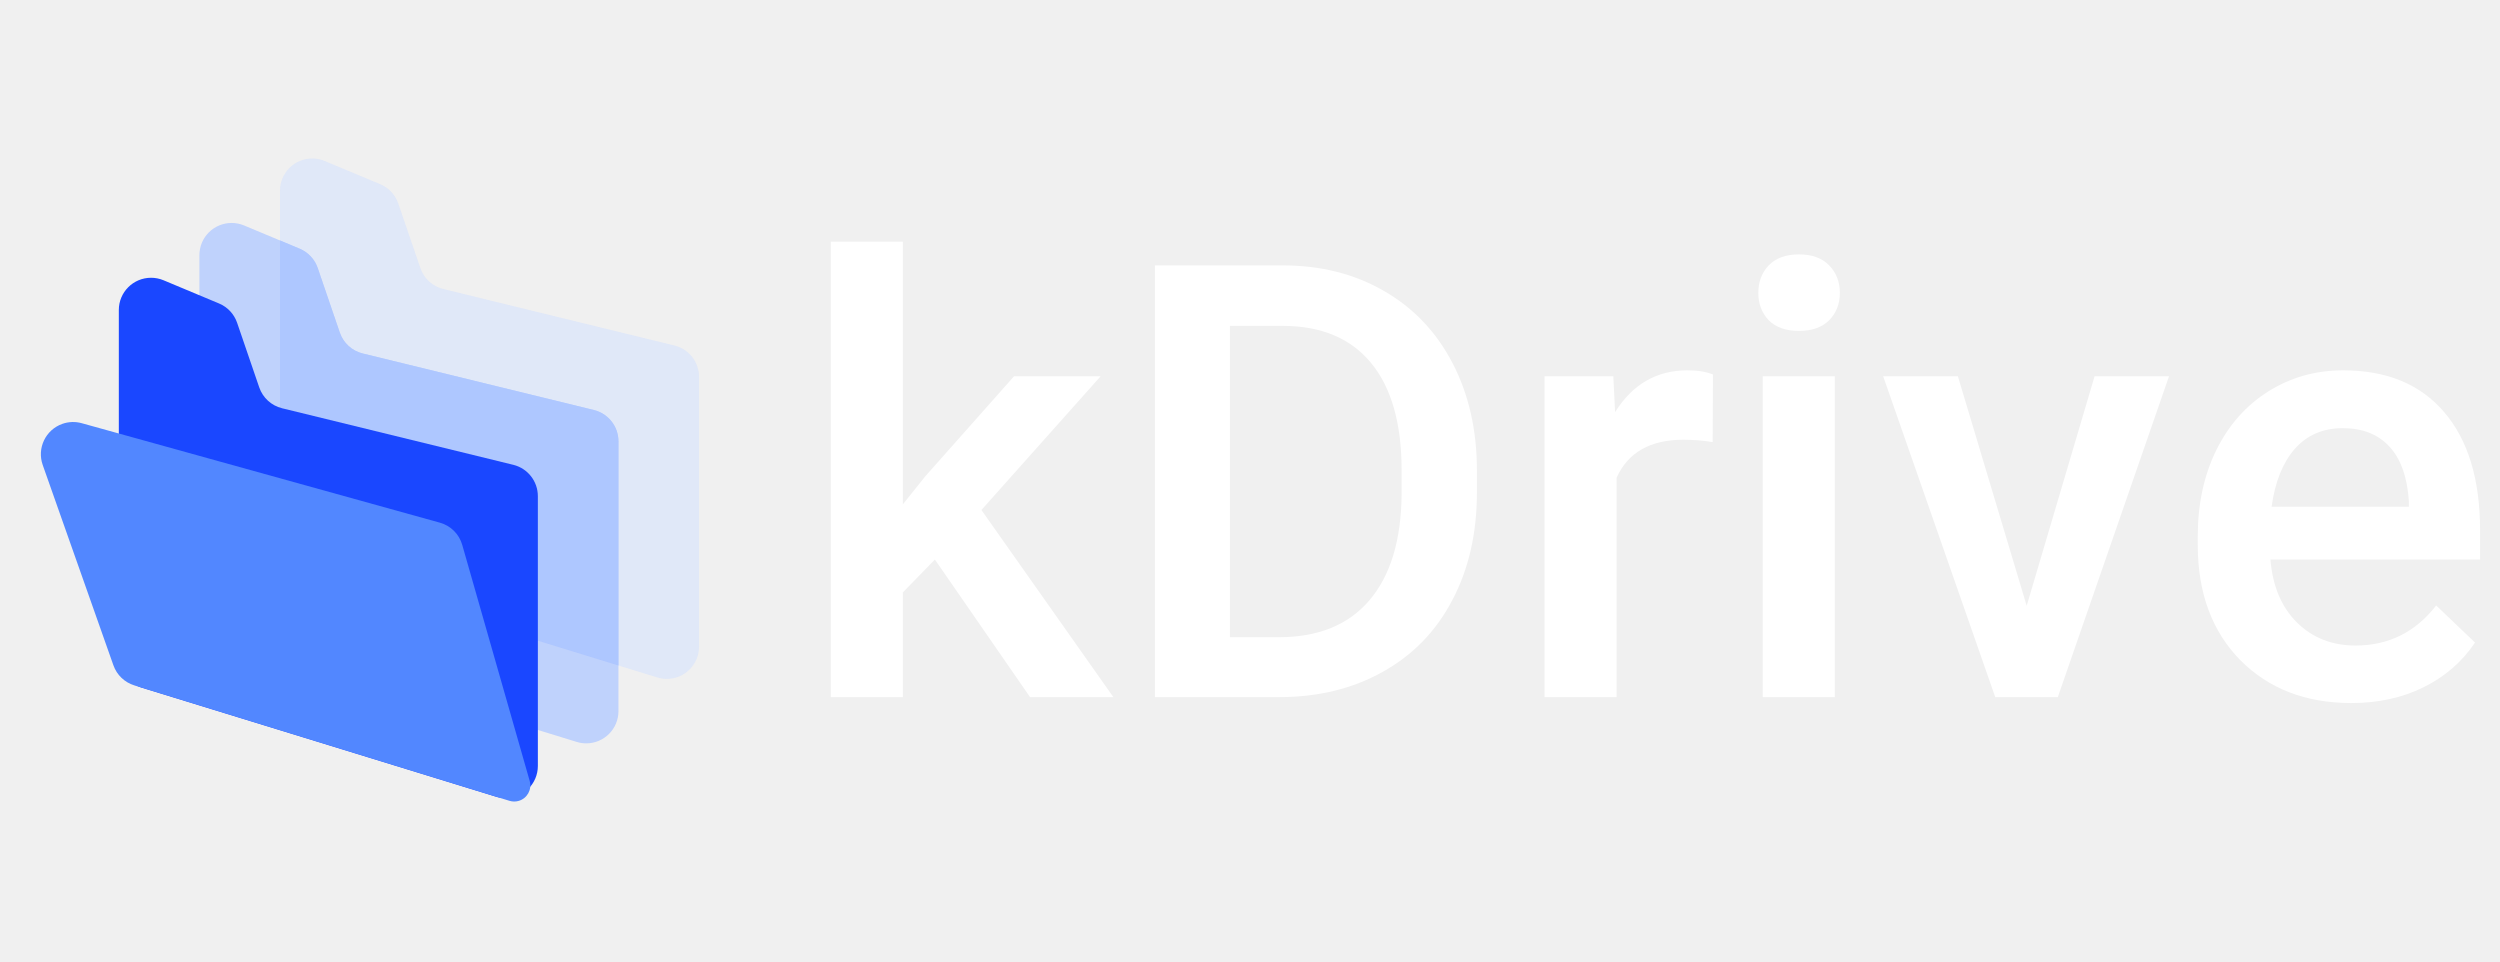
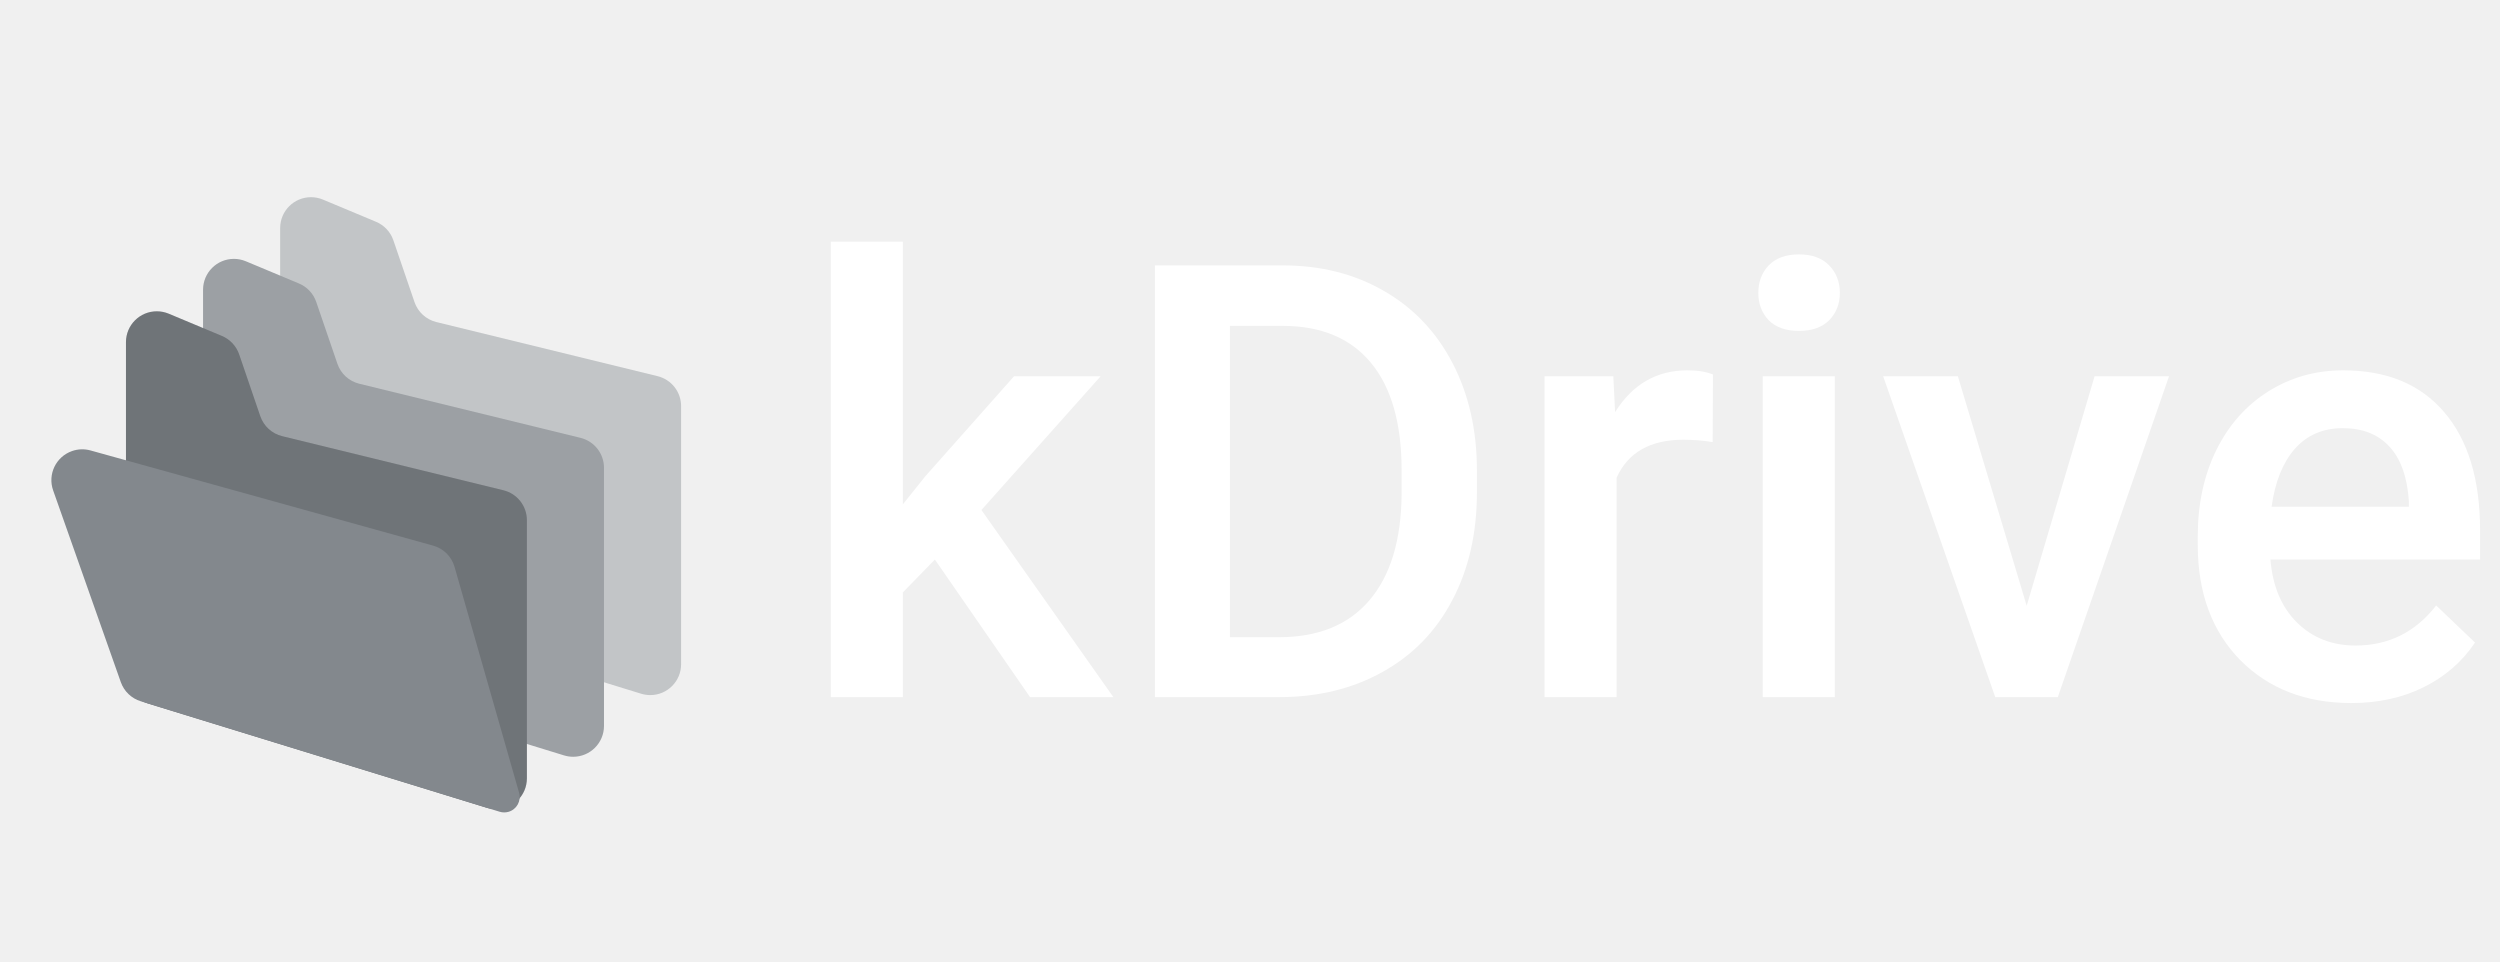
- <svg xmlns="http://www.w3.org/2000/svg" fill="none" width="104" height="40">
-   <g>
-     <path d="M38.891 23.276L37.558 24.645V29H34.561V10.053H37.558V20.982L38.496 19.81L42.184 15.653H45.786L40.827 21.216L46.316 29H42.85L38.891 23.276Z" fill="#ffffff" />
-     <path d="M48.044 29V11.04H53.348C54.935 11.04 56.341 11.393 57.566 12.1C58.8 12.807 59.754 13.811 60.428 15.11C61.103 16.41 61.44 17.898 61.44 19.576V20.476C61.44 22.178 61.099 23.675 60.416 24.966C59.742 26.257 58.775 27.252 57.517 27.951C56.267 28.651 54.832 29 53.212 29H48.044ZM51.164 13.556V26.508H53.2C54.836 26.508 56.09 25.998 56.962 24.979C57.842 23.951 58.29 22.479 58.307 20.562V19.563C58.307 17.614 57.883 16.126 57.036 15.098C56.189 14.07 54.96 13.556 53.348 13.556H51.164Z" fill="#ffffff" />
-     <path d="M71.247 18.391C70.852 18.326 70.445 18.293 70.025 18.293C68.652 18.293 67.727 18.819 67.25 19.872V29H64.252V15.653H67.114L67.188 17.145C67.912 15.986 68.915 15.406 70.198 15.406C70.626 15.406 70.979 15.464 71.259 15.579L71.247 18.391Z" fill="#ffffff" />
-     <path d="M76.329 29H73.331V15.653H76.329V29ZM73.146 12.187C73.146 11.726 73.29 11.344 73.578 11.04C73.874 10.735 74.293 10.583 74.836 10.583C75.379 10.583 75.798 10.735 76.094 11.04C76.391 11.344 76.538 11.726 76.538 12.187C76.538 12.639 76.391 13.017 76.094 13.322C75.798 13.618 75.379 13.766 74.836 13.766C74.293 13.766 73.874 13.618 73.578 13.322C73.29 13.017 73.146 12.639 73.146 12.187Z" fill="#ffffff" />
-     <path d="M84.31 25.201L87.135 15.653H90.231L85.605 29H83.002L78.34 15.653H81.448L84.31 25.201Z" fill="#ffffff" />
-     <path d="M97.817 29.247C95.918 29.247 94.376 28.651 93.192 27.458C92.016 26.257 91.427 24.662 91.427 22.672V22.302C91.427 20.97 91.682 19.781 92.192 18.737C92.71 17.684 93.434 16.866 94.363 16.282C95.293 15.698 96.329 15.406 97.472 15.406C99.289 15.406 100.691 15.986 101.678 17.145C102.673 18.305 103.171 19.946 103.171 22.067V23.276H94.45C94.54 24.378 94.906 25.25 95.548 25.891C96.197 26.533 97.011 26.854 97.99 26.854C99.363 26.854 100.482 26.299 101.345 25.188L102.961 26.73C102.427 27.528 101.711 28.149 100.815 28.593C99.927 29.029 98.927 29.247 97.817 29.247ZM97.46 17.812C96.637 17.812 95.971 18.099 95.461 18.675C94.96 19.251 94.639 20.053 94.499 21.081H100.21V20.858C100.145 19.855 99.877 19.099 99.409 18.589C98.94 18.071 98.29 17.812 97.46 17.812Z" fill="#ffffff" />
+ <svg xmlns="http://www.w3.org/2000/svg" width="104" height="40" viewBox="0 0 104 40" fill="none">
+   <g clip-path="url(#clip0_10_2369)">
+     <path d="M38.891 23.276L37.558 24.645V29H34.561V10.053H37.558V20.982L38.496 19.81L42.184 15.653H45.786L40.827 21.216L46.316 29H42.85L38.891 23.276Z" fill="white" />
+     <path d="M48.044 29V11.04H53.348C54.935 11.04 56.341 11.393 57.566 12.1C58.8 12.807 59.754 13.811 60.428 15.11C61.103 16.41 61.44 17.898 61.44 19.576V20.476C61.44 22.178 61.099 23.675 60.416 24.966C59.742 26.257 58.775 27.252 57.517 27.951C56.267 28.651 54.832 29 53.212 29H48.044ZM51.164 13.556V26.508H53.2C54.836 26.508 56.09 25.998 56.962 24.979C57.842 23.951 58.29 22.479 58.307 20.562V19.563C58.307 17.614 57.883 16.126 57.036 15.098C56.189 14.07 54.96 13.556 53.348 13.556H51.164Z" fill="white" />
+     <path d="M71.247 18.391C70.852 18.326 70.445 18.293 70.025 18.293C68.652 18.293 67.727 18.819 67.25 19.872V29H64.252V15.653H67.114L67.188 17.145C67.912 15.986 68.915 15.406 70.198 15.406C70.626 15.406 70.979 15.464 71.259 15.579L71.247 18.391Z" fill="white" />
+     <path d="M76.329 29H73.331V15.653H76.329V29ZM73.146 12.187C73.146 11.726 73.29 11.344 73.578 11.04C73.874 10.735 74.293 10.583 74.836 10.583C75.379 10.583 75.798 10.735 76.094 11.04C76.39 11.344 76.538 11.726 76.538 12.187C76.538 12.639 76.39 13.017 76.094 13.322C75.798 13.618 75.379 13.766 74.836 13.766C74.293 13.766 73.874 13.618 73.578 13.322C73.29 13.017 73.146 12.639 73.146 12.187Z" fill="white" />
+     <path d="M84.31 25.201L87.135 15.653H90.231L85.605 29H83.002L78.34 15.653H81.448L84.31 25.201Z" fill="white" />
+     <path d="M97.817 29.247C95.918 29.247 94.376 28.651 93.192 27.458C92.016 26.257 91.427 24.662 91.427 22.672V22.302C91.427 20.97 91.682 19.781 92.192 18.737C92.71 17.684 93.434 16.866 94.363 16.282C95.293 15.698 96.329 15.406 97.472 15.406C99.289 15.406 100.691 15.986 101.678 17.145C102.673 18.305 103.171 19.946 103.171 22.067V23.276H94.45C94.54 24.378 94.906 25.25 95.548 25.891C96.197 26.533 97.011 26.854 97.99 26.854C99.363 26.854 100.482 26.299 101.345 25.188L102.961 26.73C102.427 27.528 101.711 28.149 100.815 28.593C99.927 29.029 98.927 29.247 97.817 29.247ZM97.46 17.812C96.637 17.812 95.971 18.099 95.461 18.675C94.96 19.251 94.639 20.053 94.499 21.081H100.21V20.858C100.145 19.855 99.877 19.099 99.409 18.589C98.94 18.071 98.29 17.812 97.46 17.812Z" fill="white" />
+     <path fill-rule="evenodd" clip-rule="evenodd" d="M13.433 8.302L15.645 9.227C15.983 9.369 16.245 9.648 16.364 9.996L17.243 12.566C17.385 12.98 17.727 13.293 18.152 13.397L27.355 15.648C27.93 15.789 28.334 16.303 28.334 16.894V27.633C28.334 28.341 27.759 28.916 27.051 28.916C26.923 28.916 26.796 28.896 26.673 28.859L12.561 24.516C12.022 24.351 11.655 23.853 11.655 23.29V9.486C11.655 8.778 12.229 8.203 12.938 8.203C13.108 8.203 13.276 8.237 13.433 8.302Z" fill="#C2C5C7" />
+     <path fill-rule="evenodd" clip-rule="evenodd" d="M10.225 10.868L12.437 11.793C12.776 11.935 13.037 12.214 13.156 12.562L14.036 15.132C14.177 15.546 14.52 15.859 14.945 15.963L24.148 18.214C24.722 18.355 25.126 18.869 25.126 19.46V30.198C25.126 30.907 24.552 31.482 23.843 31.482C23.715 31.482 23.588 31.462 23.466 31.425L9.353 27.082C8.815 26.917 8.447 26.419 8.447 25.856V12.052C8.447 11.344 9.022 10.769 9.73 10.769C9.9 10.769 10.068 10.803 10.225 10.868Z" fill="#9CA0A4" />
+     <path fill-rule="evenodd" clip-rule="evenodd" d="M7.018 13.049L9.23 13.974C9.568 14.116 9.83 14.395 9.949 14.742L10.828 17.313C10.97 17.727 11.313 18.04 11.737 18.144L20.941 20.395C21.515 20.535 21.919 21.05 21.919 21.641V32.379C21.919 33.088 21.344 33.662 20.636 33.662C20.508 33.662 20.381 33.643 20.258 33.606L6.146 29.263C5.607 29.098 5.24 28.6 5.24 28.037V14.233C5.24 13.524 5.815 12.95 6.523 12.95C6.693 12.95 6.861 12.984 7.018 13.049Z" fill="#83888D" />
+     <path fill-rule="evenodd" clip-rule="evenodd" d="M7.018 13.049L9.23 13.974C9.568 14.116 9.83 14.395 9.949 14.742L10.828 17.313C10.97 17.727 11.313 18.04 11.737 18.144L20.941 20.395C21.515 20.535 21.919 21.05 21.919 21.641V32.379C21.919 33.088 21.344 33.662 20.636 33.662C20.508 33.662 20.381 33.643 20.258 33.606L6.146 29.263C5.607 29.098 5.24 28.6 5.24 28.037V14.233C5.24 13.524 5.815 12.95 6.523 12.95C6.693 12.95 6.861 12.984 7.018 13.049Z" fill="black" fill-opacity="0.15" />
+     <path fill-rule="evenodd" clip-rule="evenodd" d="M3.764 18.738L18.018 22.698C18.449 22.817 18.786 23.152 18.909 23.582L21.594 32.979C21.691 33.32 21.494 33.675 21.153 33.772C21.034 33.806 20.907 33.805 20.788 33.769L5.858 29.174C5.469 29.055 5.16 28.759 5.025 28.375L2.211 20.401C1.975 19.733 2.325 19.001 2.994 18.765C3.242 18.677 3.511 18.668 3.764 18.738Z" fill="#83888D" />
  </g>
-   <path opacity="0.504" fill-rule="evenodd" clip-rule="evenodd" d="M13.506 6.697L15.818 7.663C16.172 7.811 16.445 8.104 16.569 8.467L17.488 11.153C17.636 11.586 17.995 11.913 18.439 12.022L28.058 14.374C28.658 14.521 29.08 15.059 29.08 15.677V26.901C29.08 27.641 28.48 28.242 27.739 28.242C27.605 28.242 27.473 28.222 27.345 28.182L12.594 23.644C12.032 23.471 11.648 22.951 11.648 22.362V7.934C11.648 7.194 12.248 6.593 12.989 6.593C13.166 6.593 13.342 6.628 13.506 6.697Z" fill="#D0DFFF" />
-   <path opacity="0.8" fill-rule="evenodd" clip-rule="evenodd" d="M10.153 9.379L12.465 10.345C12.819 10.493 13.093 10.786 13.217 11.148L14.136 13.835C14.284 14.268 14.642 14.595 15.086 14.704L24.705 17.056C25.305 17.203 25.728 17.741 25.728 18.359V29.583C25.728 30.323 25.127 30.924 24.387 30.924C24.253 30.924 24.12 30.904 23.992 30.864L9.242 26.326C8.679 26.152 8.295 25.633 8.295 25.044V10.616C8.295 9.875 8.896 9.275 9.636 9.275C9.814 9.275 9.99 9.31 10.153 9.379Z" fill="#B3CAFF" />
-   <path opacity="0.8" fill-rule="evenodd" clip-rule="evenodd" d="M22.375 26.653L25.728 27.685V18.359C25.728 17.741 25.305 17.203 24.705 17.056L15.086 14.704C14.642 14.595 14.284 14.268 14.136 13.835L13.217 11.148C13.093 10.786 12.819 10.493 12.465 10.345L11.648 10.003V16.959C11.676 16.968 11.705 16.976 11.734 16.983L21.353 19.336C21.953 19.483 22.375 20.021 22.375 20.639V26.653Z" fill="#AAC4FF" />
-   <path fill-rule="evenodd" clip-rule="evenodd" d="M6.801 11.658L9.113 12.625C9.467 12.773 9.74 13.065 9.864 13.428L10.784 16.115C10.932 16.547 11.29 16.875 11.734 16.983L21.353 19.336C21.953 19.483 22.375 20.021 22.375 20.639V31.862C22.375 32.603 21.775 33.203 21.034 33.203C20.901 33.203 20.768 33.183 20.64 33.144L5.889 28.605C5.327 28.432 4.943 27.912 4.943 27.324V12.896C4.943 12.155 5.543 11.555 6.284 11.555C6.461 11.555 6.637 11.59 6.801 11.658Z" fill="#1A47FF" />
-   <path fill-rule="evenodd" clip-rule="evenodd" d="M3.4 17.605L18.299 21.743C18.749 21.868 19.101 22.218 19.229 22.667L22.036 32.489C22.137 32.845 21.931 33.216 21.575 33.318C21.45 33.354 21.318 33.352 21.194 33.314L5.588 28.512C5.182 28.387 4.859 28.078 4.718 27.677L1.777 19.343C1.53 18.645 1.897 17.879 2.595 17.632C2.854 17.541 3.135 17.531 3.4 17.605Z" fill="#5287FF" />
+   <defs>
+     <clipPath id="clip0_10_2369">
+       <rect width="104" height="40" fill="white" />
+     </clipPath>
+   </defs>
</svg>
